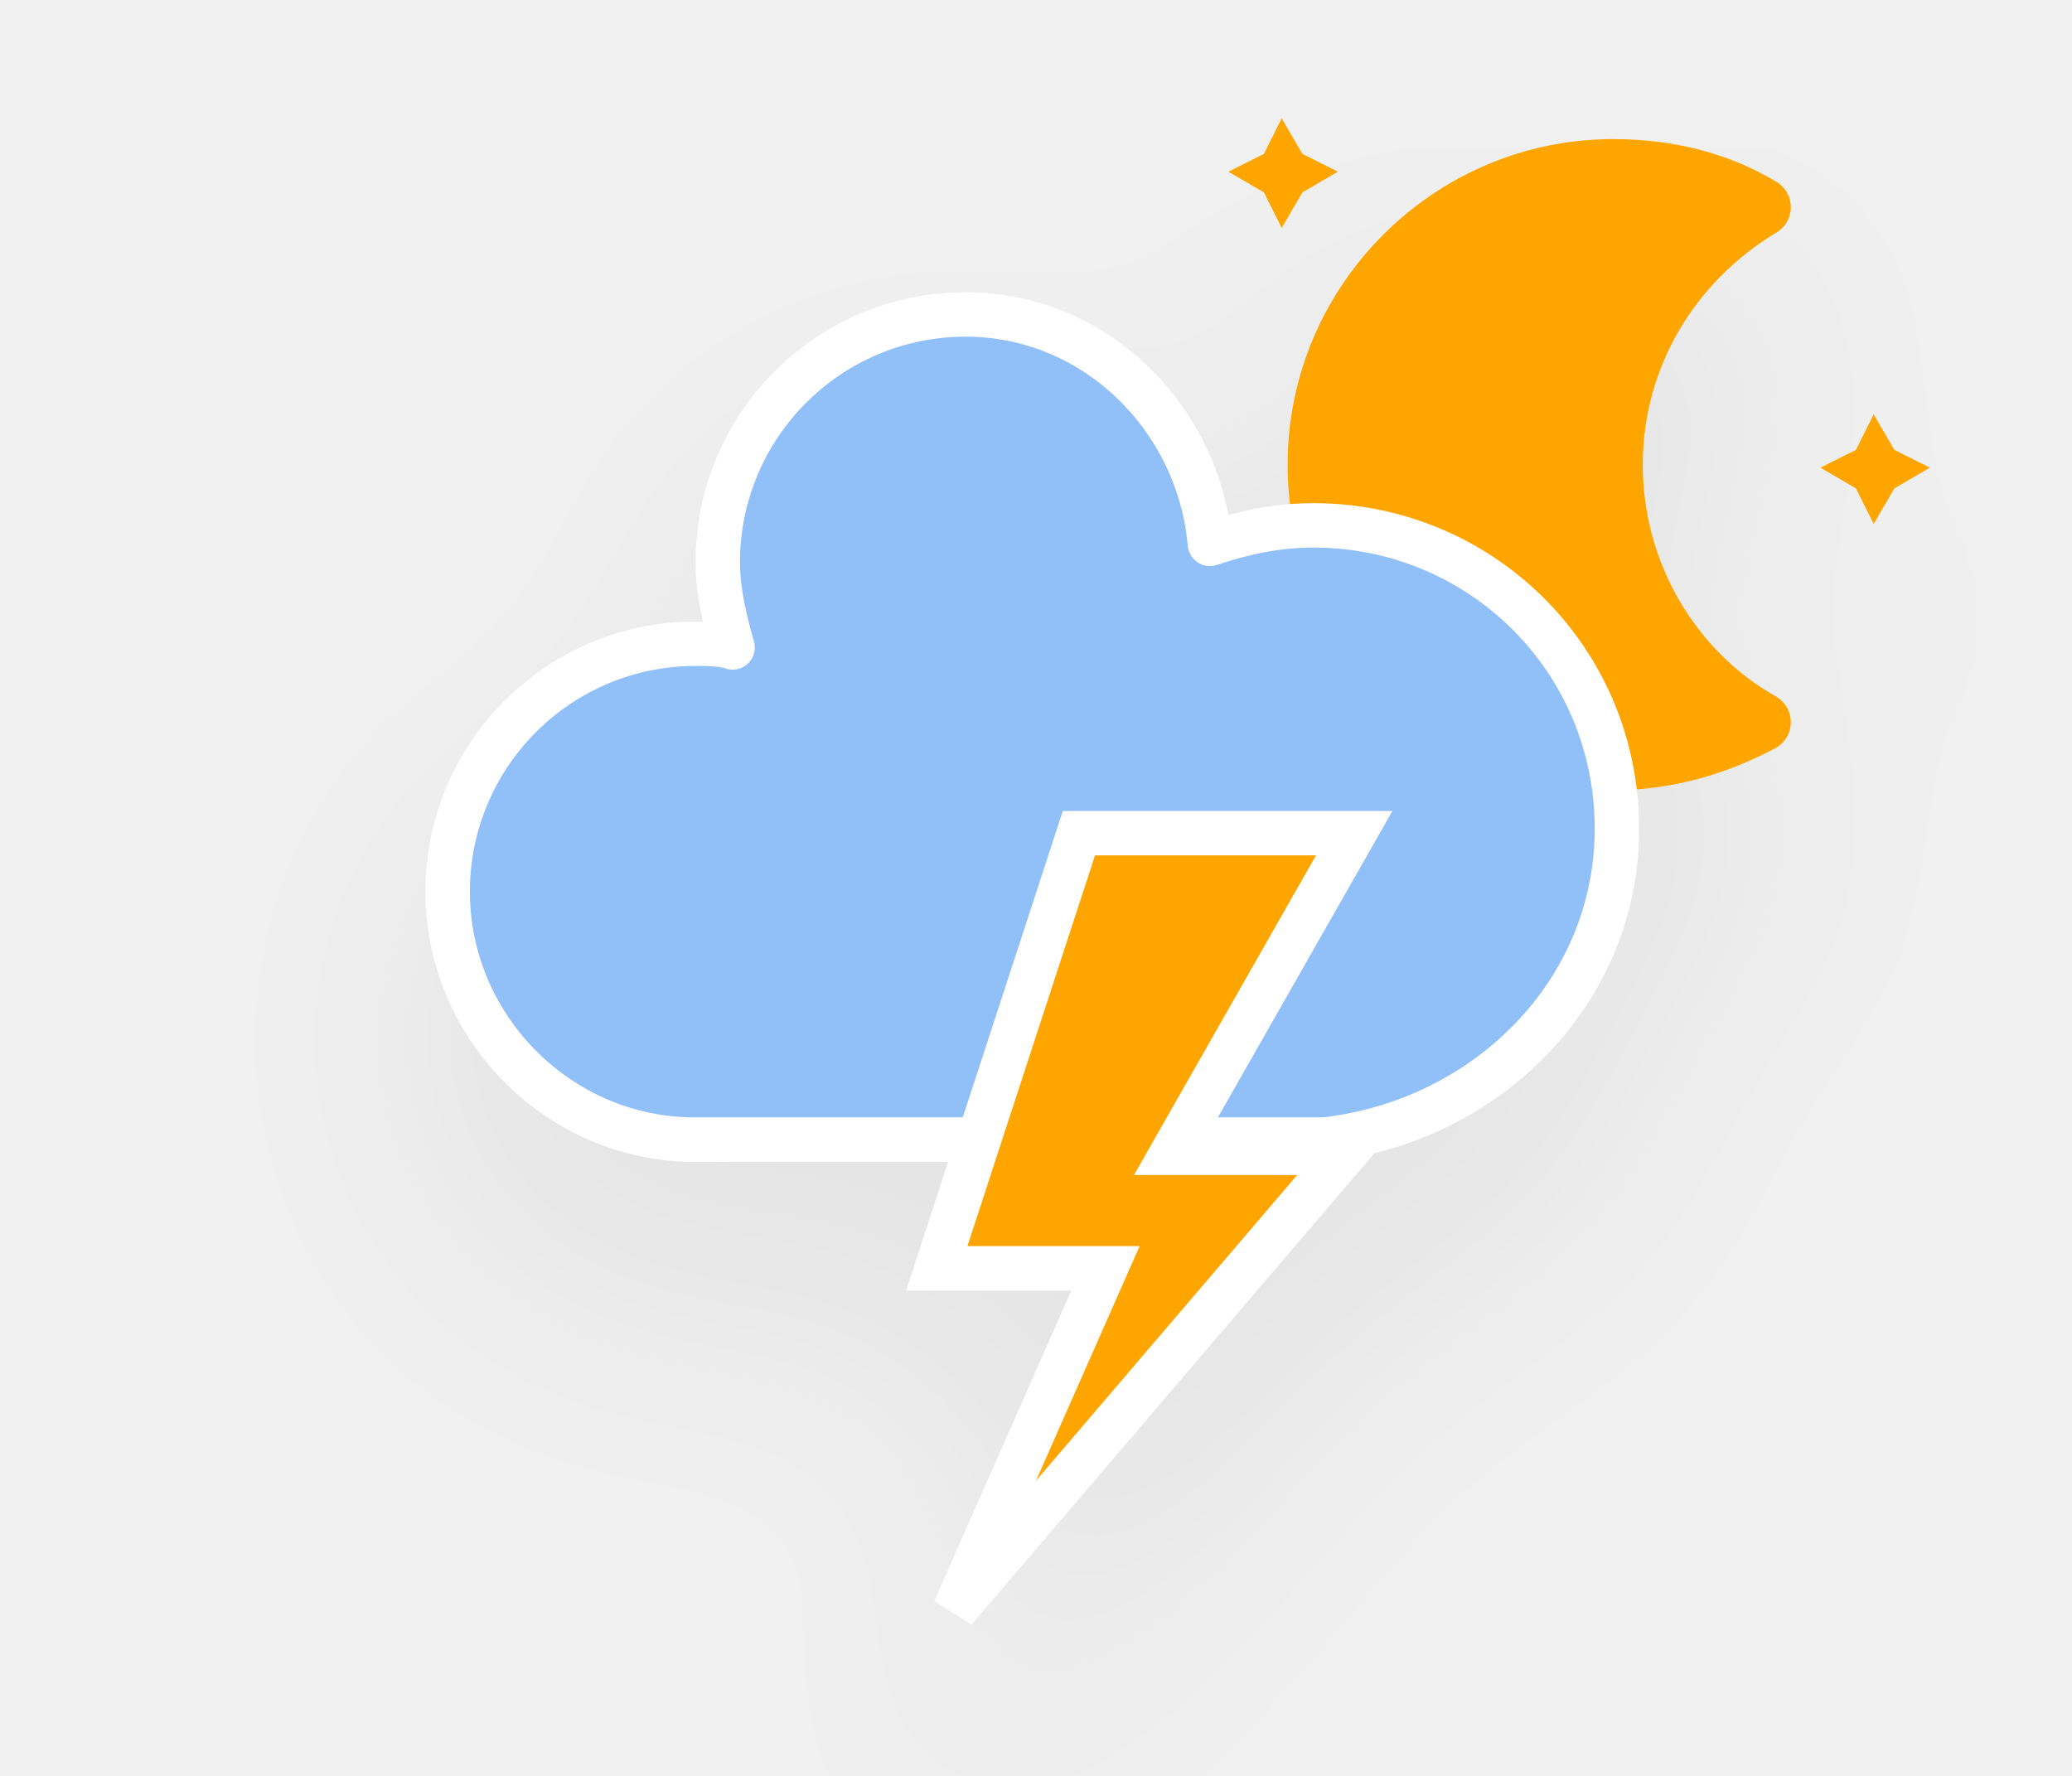
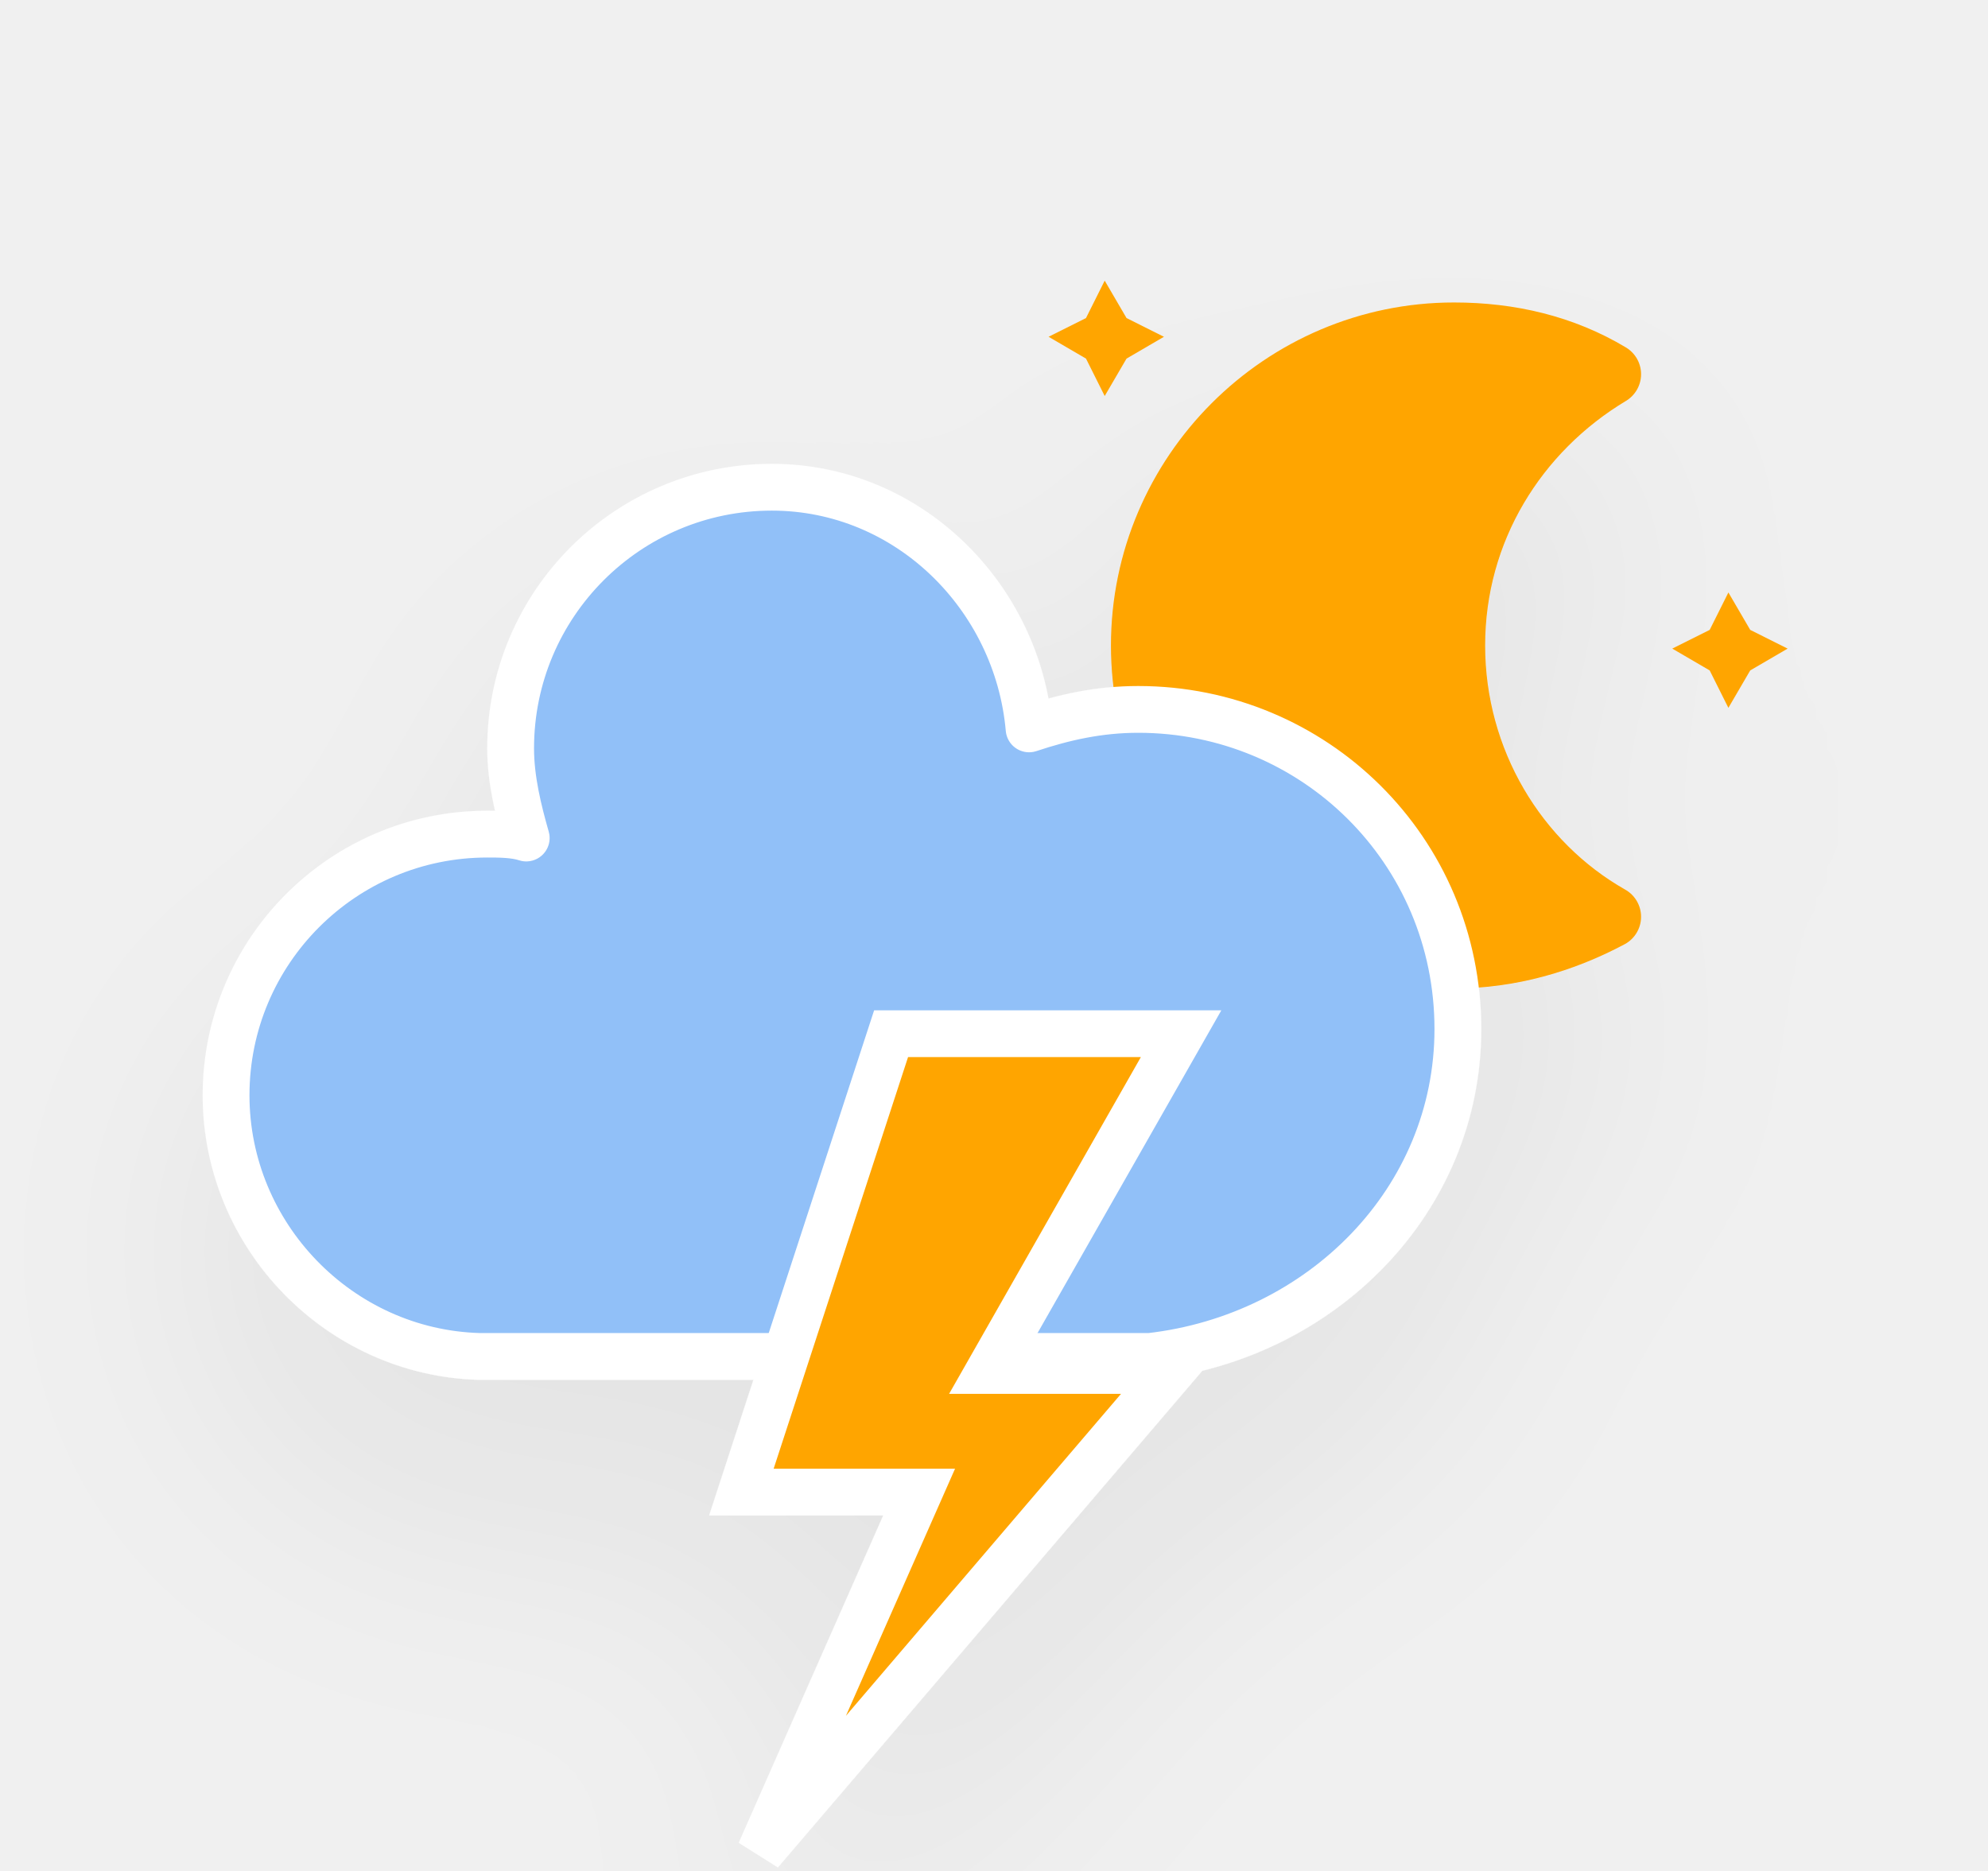
- <svg xmlns="http://www.w3.org/2000/svg" width="56" height="48" version="1.1">
+ <svg xmlns="http://www.w3.org/2000/svg" width="51" height="48" viewBox="6.3 -4 51 48" version="1.1">
  <defs>
    <filter id="blur" x="-.207" y="-.198" width="1.403" height="1.477">
      <feGaussianBlur in="SourceAlpha" stdDeviation="3" />
      <feOffset dx="0" dy="4" result="offsetblur" />
      <feComponentTransfer>
        <feFuncA slope="0.05" type="linear" />
      </feComponentTransfer>
      <feMerge>
        <feMergeNode />
        <feMergeNode in="SourceGraphic" />
      </feMerge>
    </filter>
  </defs>
  <g transform="translate(16,-2)" filter="url(#blur)">
    <g transform="matrix(.8 0 0 .8 16 4)">
      <g class="am-weather-moon-star-1">
        <polygon points="1.5 3.3 2.7 2.7 3.3 1.5 4 2.7 5.2 3.3 4 4 3.3 5.2 2.7 4" fill="#ffa500" stroke-miterlimit="10" />
      </g>
      <g class="am-weather-moon-star-2">
        <polygon transform="translate(20,10)" points="1.5 3.3 2.7 2.7 3.3 1.5 4 2.7 5.2 3.3 4 4 3.3 5.2 2.7 4" fill="#ffa500" stroke-miterlimit="10" />
      </g>
      <g class="am-weather-moon">
        <path d="m14.5 13.2c0-3.7 2-6.9 5-8.7-1.5-0.9-3.2-1.3-5-1.3-5.5 0-10 4.5-10 10s4.5 10 10 10c1.8 0 3.5-0.5 5-1.3-3-1.7-5-5-5-8.7z" fill="#ffa500" stroke="#ffa500" stroke-linejoin="round" stroke-width="2" />
      </g>
    </g>
    <g class="am-weather-cloud-2">
      <path transform="translate(-20,-11)" d="m47.7 35.4c0-4.6-3.7-8.2-8.2-8.2-1 0-1.9 0.2-2.8 0.5-0.3-3.4-3.1-6.2-6.6-6.2-3.7 0-6.7 3-6.7 6.7 0 0.8 0.2 1.6 0.4 2.3-0.3-0.1-0.7-0.1-1-0.1-3.7 0-6.7 3-6.7 6.7 0 3.6 2.9 6.6 6.5 6.7h17.2c4.4-0.5 7.9-4 7.9-8.4z" fill="#91c0f8" stroke="#fff" stroke-linejoin="round" stroke-width="1.2" />
    </g>
    <g class="am-weather-lightning" transform="matrix(1.2,0,0,1.2,-4,28)">
      <polygon class="am-weather-stroke" points="11.1 6.9 14.3 -2.9 20.5 -2.9 16.4 4.3 20.3 4.3 11.5 14.6 14.9 6.9" fill="#ffa500" stroke="#fff" />
    </g>
  </g>
</svg>
